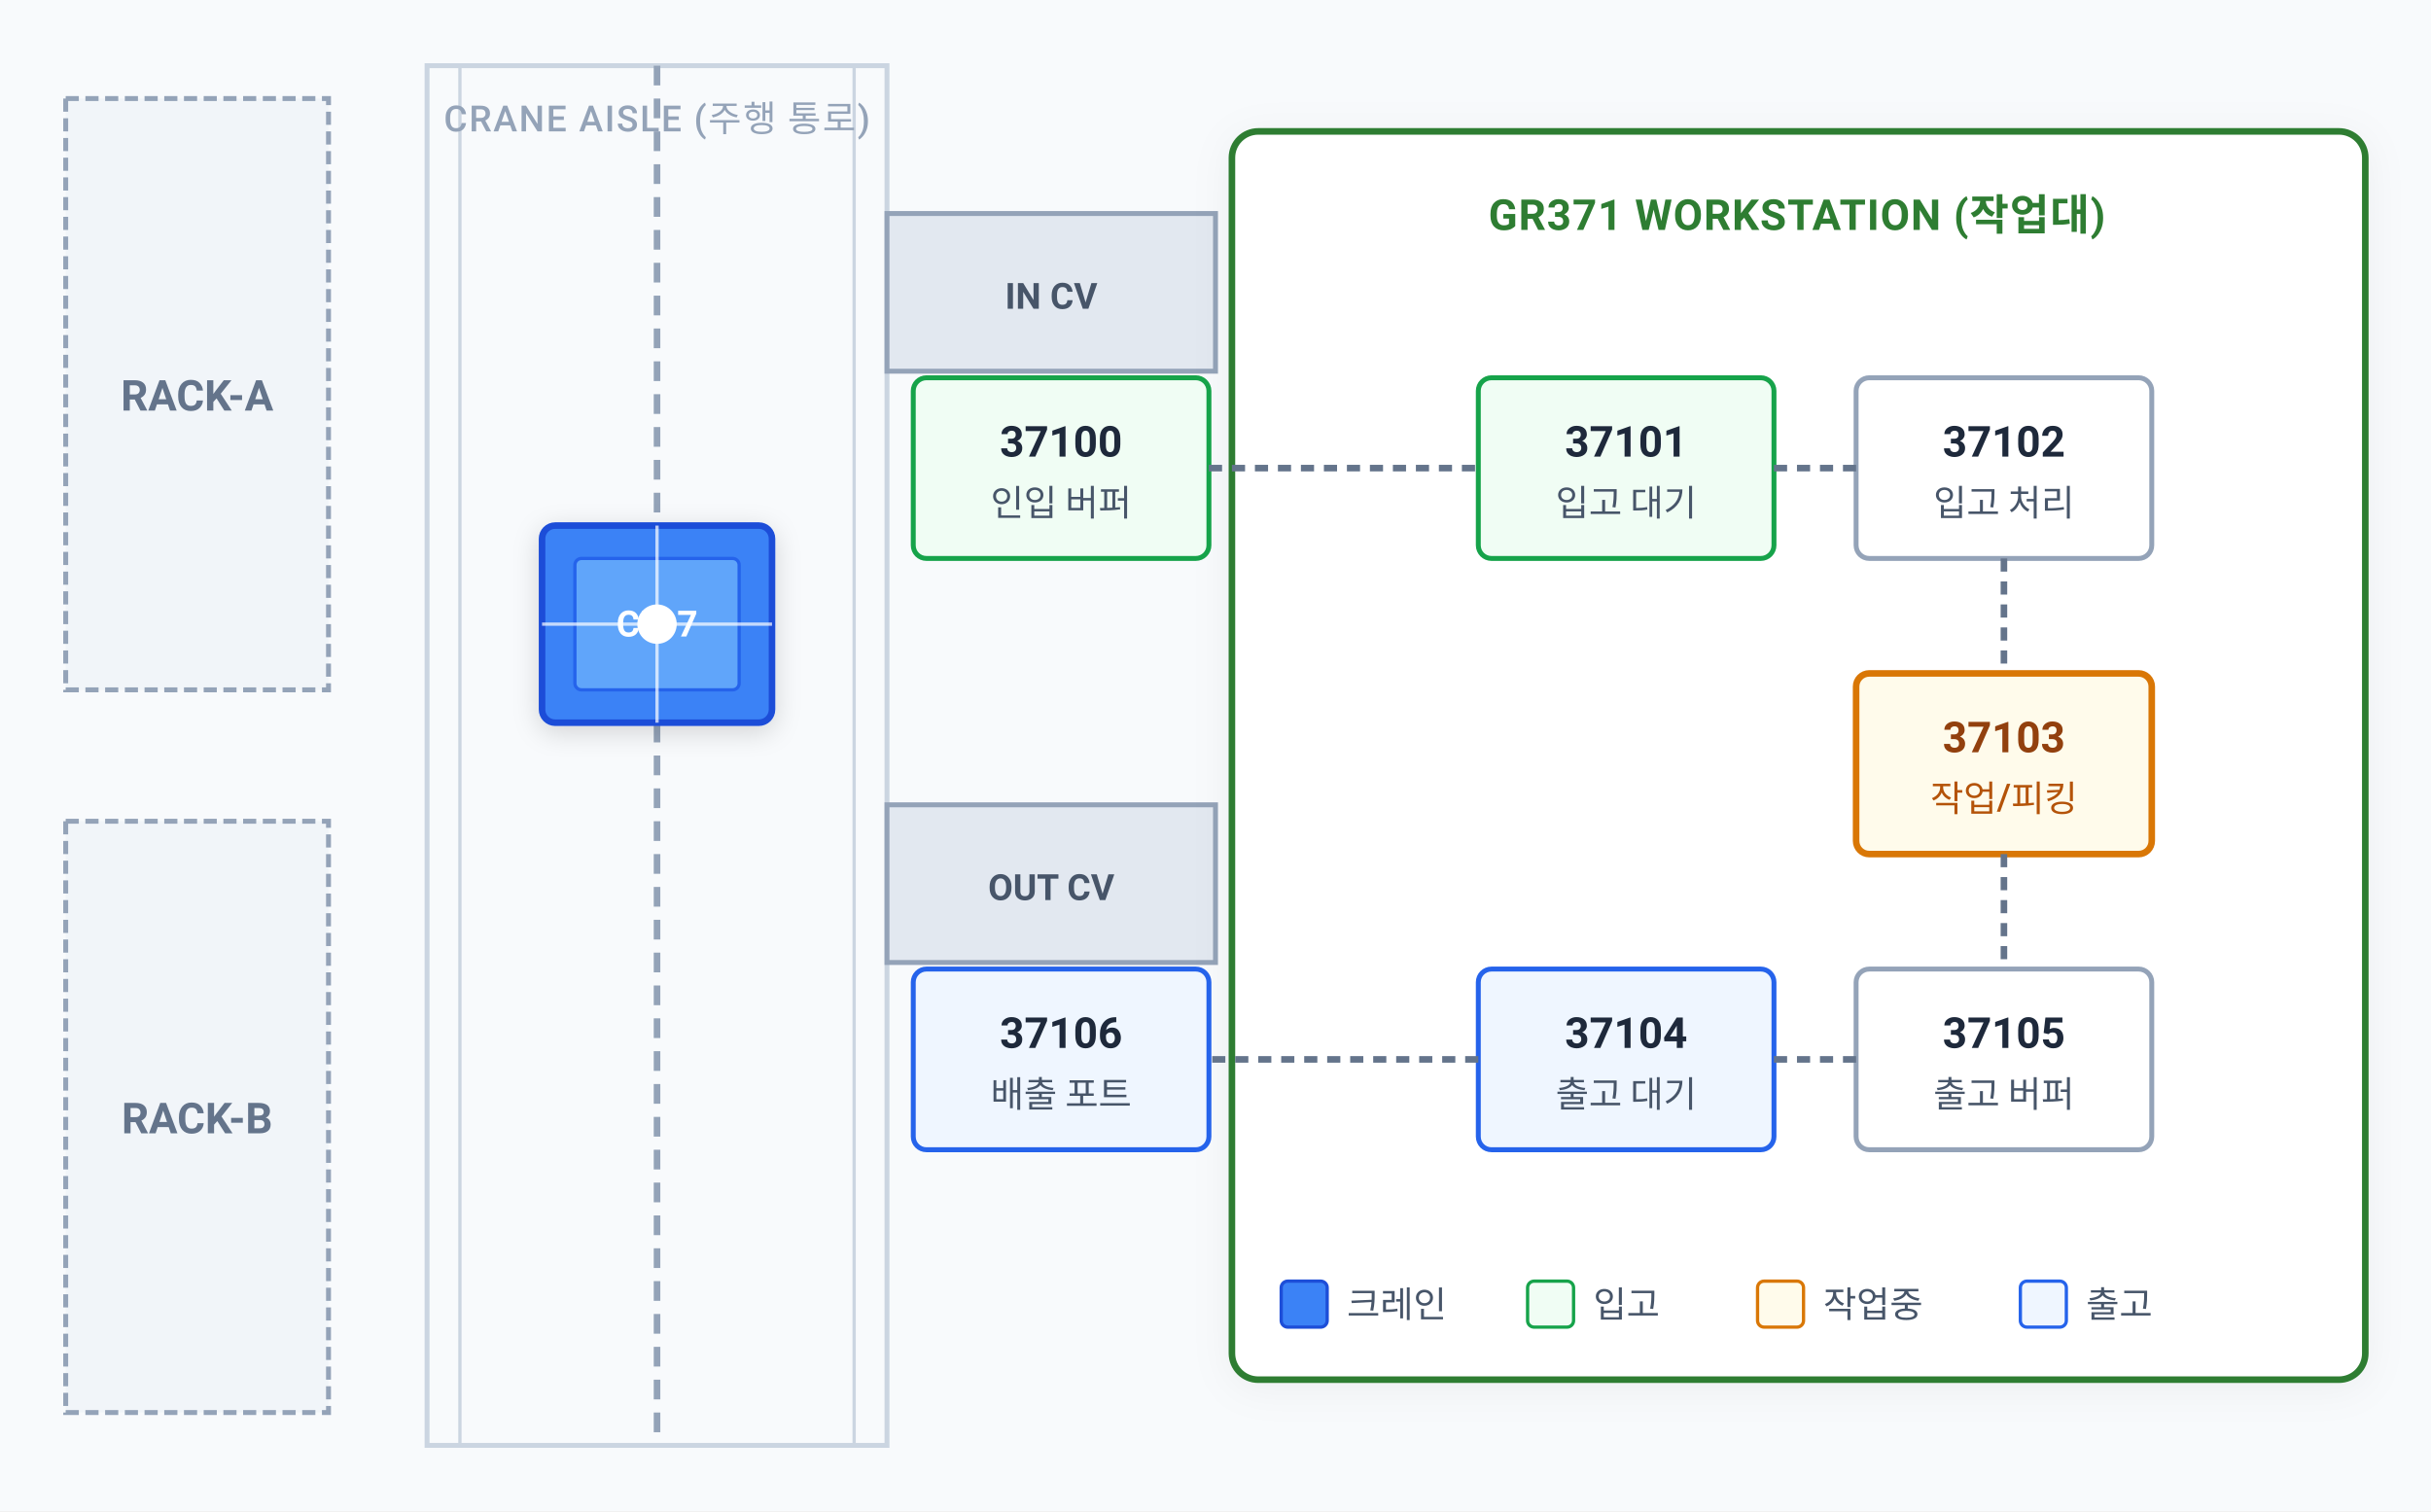
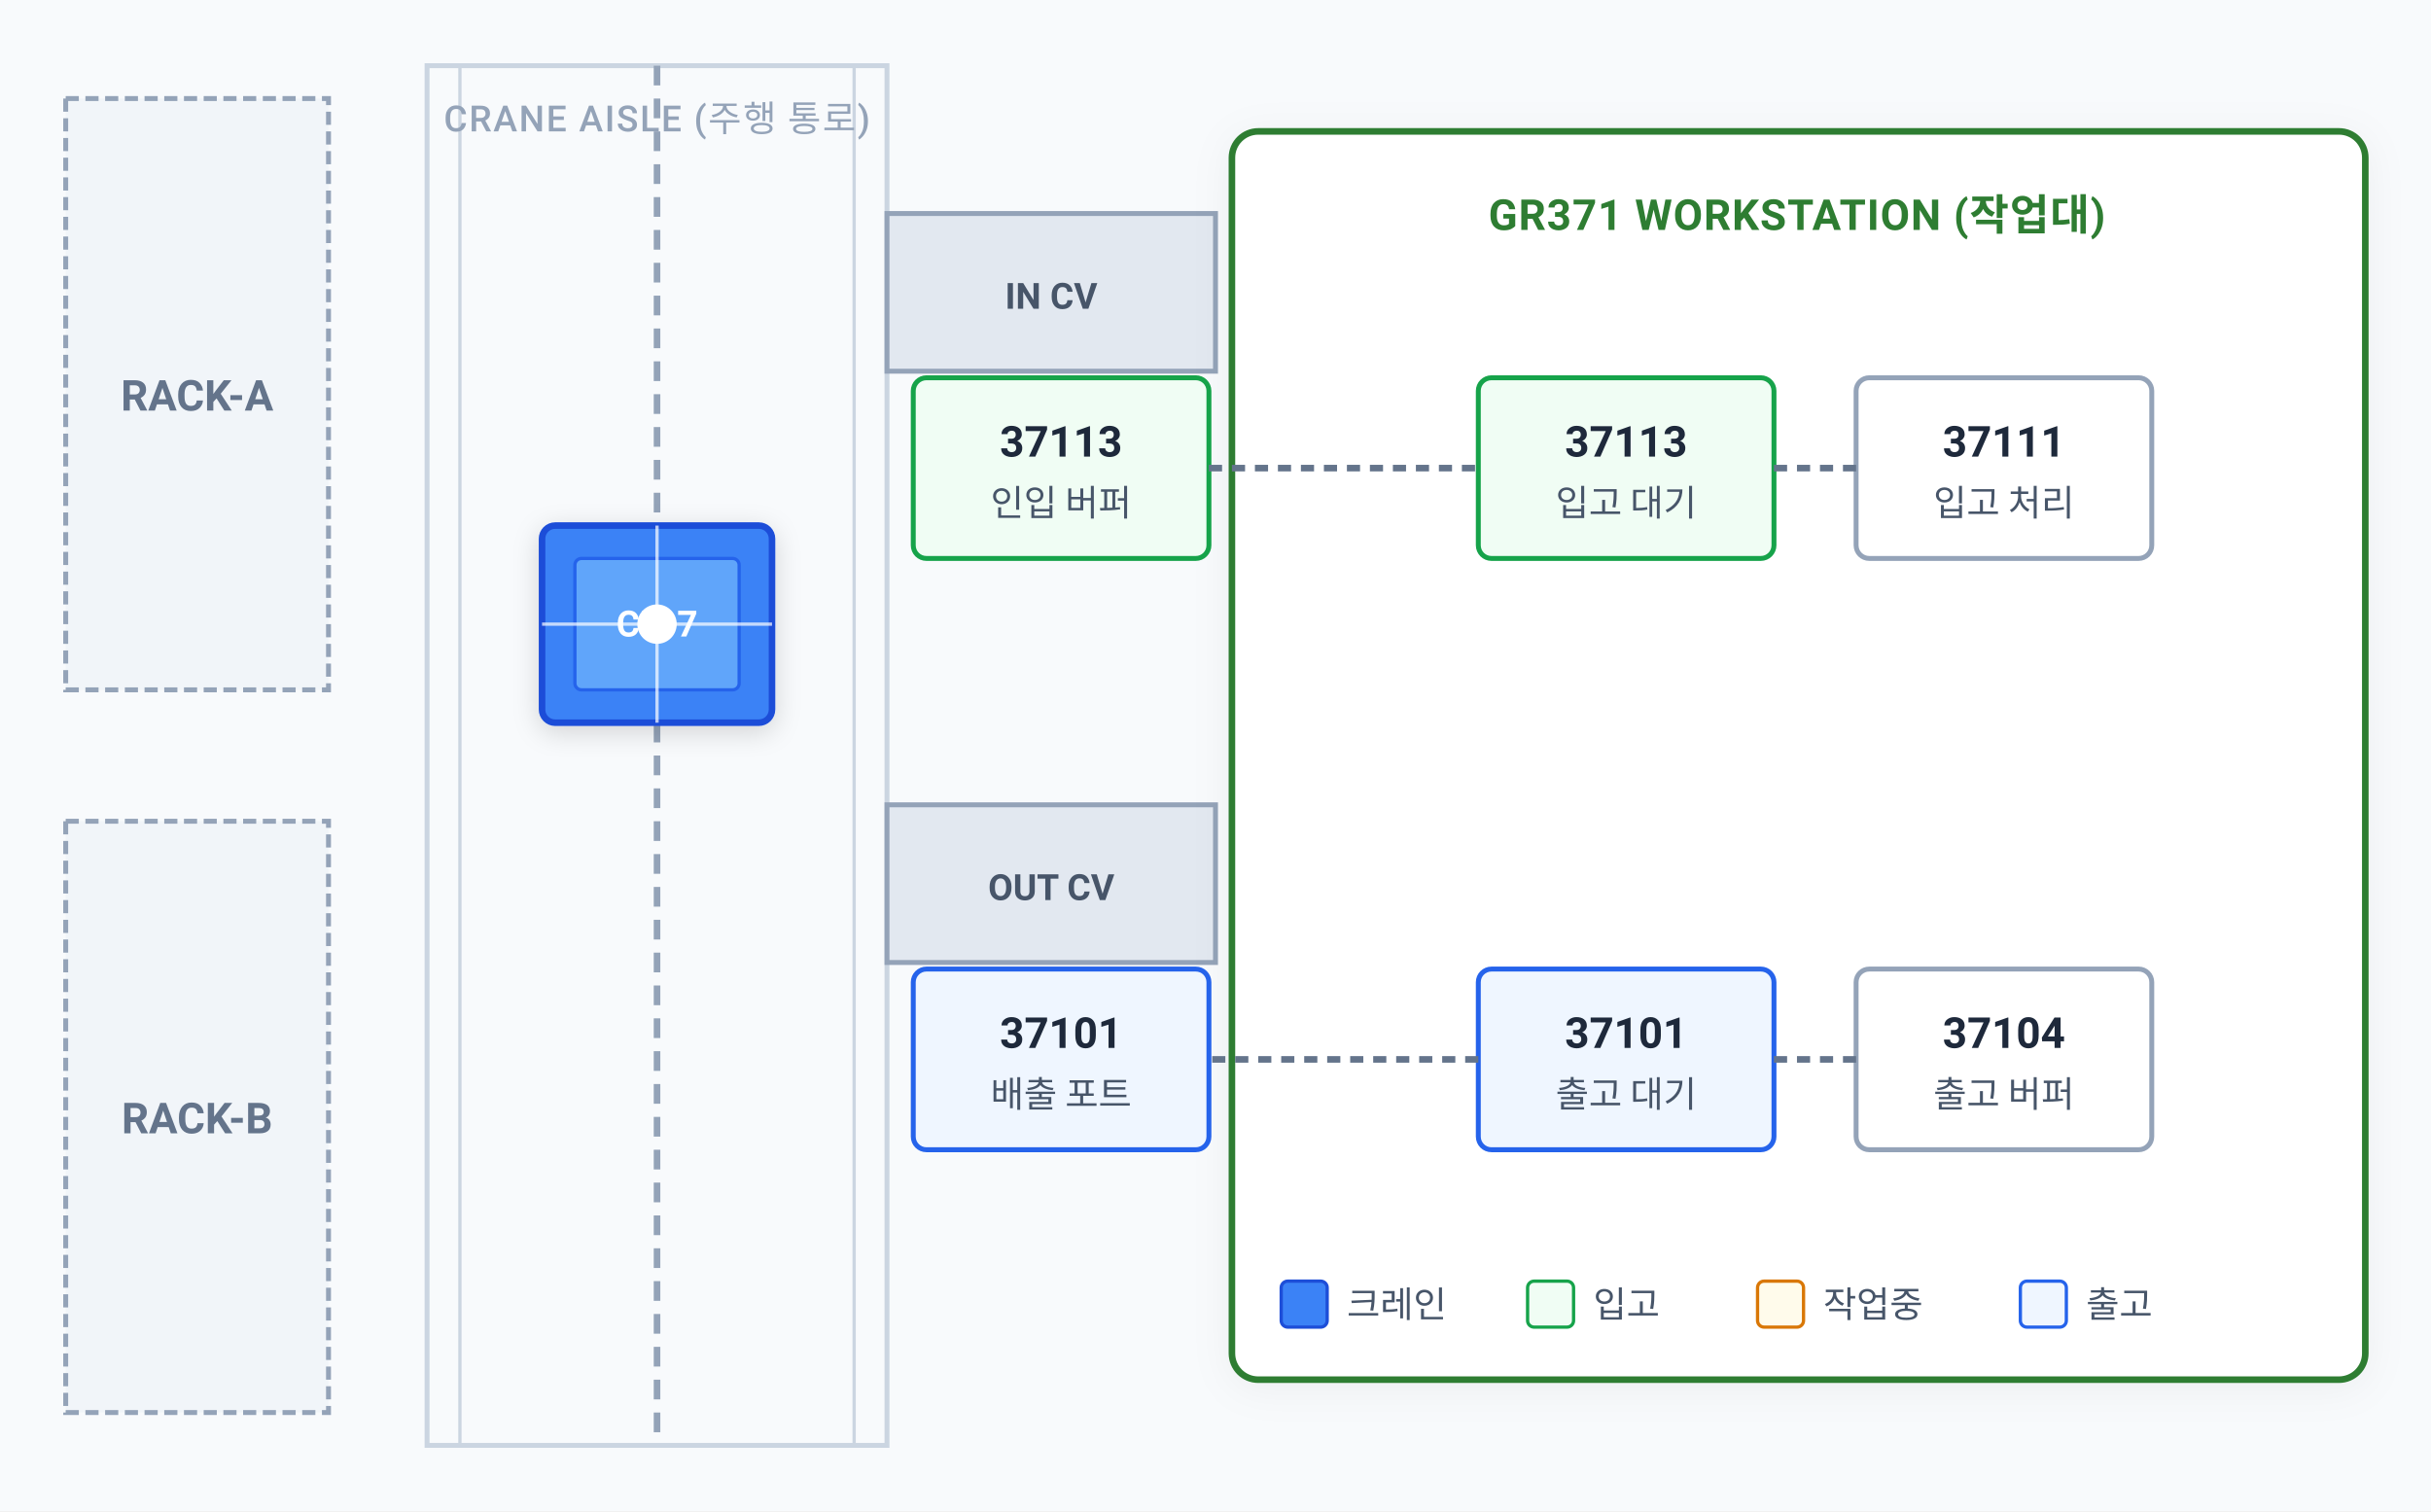
- <svg xmlns="http://www.w3.org/2000/svg" viewBox="0 0 740 460" width="100%" height="100%">
-   <defs>
-     <style>
+ <svg xmlns="http://www.w3.org/2000/svg" viewBox="0 0 740 460" width="100%" height="100%" version="1.1" id="svg31">
+   <defs id="defs1">
+     <style id="style1">
      .svg-bg { fill: #f8fafc; }
      .grid-line { stroke: #e2e8f0; stroke-width: 0.5; }
      .rack-boundary { fill: #f1f5f9; stroke: #94a3b8; stroke-width: 1.5; stroke-dasharray: 4, 2; }
      .rack-text { font-size: 13px; font-weight: 600; fill: #64748b; font-family: -apple-system, BlinkMacSystemFont, "Segoe UI", Roboto, sans-serif; }
      .aisle-boundary { fill: #f8fafc; stroke: #cbd5e1; stroke-width: 1.5; }
      .rail-center-line { stroke: #94a3b8; stroke-width: 2; stroke-dasharray: 6, 4; }
      .rail-side-line { stroke: #cbd5e1; stroke-width: 1; }
      .aisle-label { font-size: 11px; font-weight: 500; fill: #94a3b8; letter-spacing: 0.5px; font-family: -apple-system, BlinkMacSystemFont, "Segoe UI", Roboto, sans-serif; }
      
      /* 크레인 */
      .crane-unit {
        transition: transform 1.2s cubic-bezier(0.25, 0.1, 0.25, 1.0);
        will-change: transform;
      }
      .crane-body { fill: #3b82f6; stroke: #1d4ed8; stroke-width: 2; filter: drop-shadow(0 2px 4px rgba(0, 0, 0, 0.15)); }
      .crane-inner { fill: #60a5fa; stroke: #2563eb; stroke-width: 1; }
      .crane-cross { stroke: #ffffff; stroke-width: 1; opacity: 0.7; }
      .crane-center-dot { fill: #ffffff; }
      .crane-label { font-size: 11px; font-weight: 700; fill: #ffffff; font-family: -apple-system, BlinkMacSystemFont, "Segoe UI", Roboto, sans-serif; dominant-baseline: central; }
      
      /* 컨베이어 */
      .conveyor-lane { fill: #e2e8f0; stroke: #94a3b8; stroke-width: 1.5; }
      .conveyor-label { font-size: 11px; font-weight: 600; fill: #475569; font-family: -apple-system, BlinkMacSystemFont, "Segoe UI", Roboto, sans-serif; }
      .ws-boundary { fill: #ffffff; stroke: #2e7d32; stroke-width: 2; filter: drop-shadow(0 2px 6px rgba(0, 0, 0, 0.05)); }
      .ws-title { font-size: 13px; font-weight: 700; fill: #2e7d32; letter-spacing: 0.3px; font-family: -apple-system, BlinkMacSystemFont, "Segoe UI", Roboto, sans-serif; }
      
      /* 포지션 노드 */
      .tray-rect { fill: #ffffff; stroke: #94a3b8; stroke-width: 1.5; transition: all 0.2s ease; }
      .tray-inbound .tray-rect { fill: #f0fdf4; stroke: #16a34a; }
      .tray-outbound .tray-rect { fill: #eff6ff; stroke: #2563eb; }
      .tray-active .tray-rect { fill: #fffbeb; stroke: #d97706; stroke-width: 2; }
      
      /* 노드 라벨 텍스트 */
      .tray-title { font-size: 13px; font-weight: 700; fill: #1e293b; font-family: -apple-system, BlinkMacSystemFont, "Segoe UI", Roboto, sans-serif; pointer-events: none; }
      .tray-sub { font-size: 11px; font-weight: 500; fill: #475569; font-family: -apple-system, BlinkMacSystemFont, "Segoe UI", Roboto, sans-serif; pointer-events: none; }
      .active-title { fill: #92400e; }
      .active-sub { fill: #b45309; }
      
      .clickable { cursor: pointer; }
      .clickable:hover .tray-rect { stroke-width: 2; stroke: #1e40af; }
      
      /* 흐름 연결 패스 (상단 레이어로 돋보이게 보정) */
      .flow-arrow { stroke: #64748b; stroke-width: 2; stroke-dasharray: 4, 3; fill: none; }
      
      /* 범례 */
      .legend-crane { fill: #3b82f6; stroke: #1d4ed8; }
      .legend-inbound { fill: #f0fdf4; stroke: #16a34a; }
      .legend-active { fill: #fffbeb; stroke: #d97706; }
      .legend-outbound { fill: #eff6ff; stroke: #2563eb; }
      .legend-text { font-size: 11px; font-weight: 500; fill: #475569; font-family: -apple-system, BlinkMacSystemFont, "Segoe UI", Roboto, sans-serif; }
      
      /* 실시간 트레이 */
      .tray-unit {
        transition: transform 0.8s cubic-bezier(0.25, 0.1, 0.25, 1.0);
        will-change: transform;
        cursor: pointer;
      }
      .tray-base {
        fill: #1976D2;
        stroke: #0D47A1;
        stroke-width: 1.5;
        rx: 6; ry: 6;
        filter: drop-shadow(0 2px 5px rgba(0,0,0,0.25));
      }
      .tray-inner { fill: #2196F3; rx: 3; ry: 3; }
      .tray-label {
        font-family: -apple-system, BlinkMacSystemFont, "Segoe UI", Roboto, sans-serif;
        font-size: 11px;
        font-weight: 700;
        fill: #FFFFFF;
        text-anchor: middle;
        dominant-baseline: central;
        pointer-events: none;
      }
    </style>
    <pattern id="gridPattern" width="20" height="20" patternUnits="userSpaceOnUse">
-       <path d="M 20 0 L 0 0 0 20" fill="none" class="grid-line" />
+       <path d="M 20 0 L 0 0 0 20" fill="none" class="grid-line" id="path1" />
    </pattern>
  </defs>
-   <rect width="100%" height="100%" fill="url(#gridPattern)" class="svg-bg" />
-   <g class="rack-group">
-     <rect x="20" y="30" width="80" height="180" class="rack-boundary" />
-     <text x="60" y="125" class="rack-text" text-anchor="middle">RACK-A</text>
-     <rect x="20" y="250" width="80" height="180" class="rack-boundary" />
-     <text x="60" y="345" class="rack-text" text-anchor="middle">RACK-B</text>
+   <rect width="100%" height="100%" fill="url(#gridPattern)" class="svg-bg" id="rect1" />
+   <g class="rack-group" id="g3">
+     <rect x="20" y="30" width="80" height="180" class="rack-boundary" id="rect2" />
+     <text x="60" y="125" class="rack-text" text-anchor="middle" id="text2">RACK-A</text>
+     <rect x="20" y="250" width="80" height="180" class="rack-boundary" id="rect3" />
+     <text x="60" y="345" class="rack-text" text-anchor="middle" id="text3">RACK-B</text>
  </g>
-   <g class="crane-aisle-group">
-     <rect x="130" y="20" width="140" height="420" class="aisle-boundary" />
-     <line x1="200" y1="20" x2="200" y2="440" class="rail-center-line" />
-     <line x1="140" y1="20" x2="140" y2="440" class="rail-side-line" />
-     <line x1="260" y1="20" x2="260" y2="440" class="rail-side-line" />
-     <text x="200" y="40" class="aisle-label" text-anchor="middle">CRANE AISLE (주행 통로)</text>
+   <g class="crane-aisle-group" id="g8">
+     <rect x="130" y="20" width="140" height="420" class="aisle-boundary" id="rect4" />
+     <line x1="200" y1="20" x2="200" y2="440" class="rail-center-line" id="line4" />
+     <line x1="140" y1="20" x2="140" y2="440" class="rail-side-line" id="line5" />
+     <line x1="260" y1="20" x2="260" y2="440" class="rail-side-line" id="line6" />
+     <text x="200" y="40" class="aisle-label" text-anchor="middle" id="text6">CRANE AISLE (주행 통로)</text>
    <g id="crane-unit" class="crane-unit" transform="translate(200, 190)">
-       <rect x="-35" y="-30" width="70" height="60" rx="4" class="crane-body" />
-       <rect x="-25" y="-20" width="50" height="40" rx="2" class="crane-inner" />
-       <line x1="0" y1="-30" x2="0" y2="30" class="crane-cross" />
-       <line x1="-35" y1="0" x2="35" y2="0" class="crane-cross" />
-       <circle cx="0" cy="0" r="6" class="crane-center-dot" />
-       <text x="0" y="0" class="crane-label" text-anchor="middle">CR-7</text>
+       <rect x="-35" y="-30" width="70" height="60" rx="4" class="crane-body" id="rect6" />
+       <rect x="-25" y="-20" width="50" height="40" rx="2" class="crane-inner" id="rect7" />
+       <line x1="0" y1="-30" x2="0" y2="30" class="crane-cross" id="line7" />
+       <line x1="-35" y1="0" x2="35" y2="0" class="crane-cross" id="line8" />
+       <circle cx="0" cy="0" r="6" class="crane-center-dot" id="circle8" />
+       <text x="0" y="0" class="crane-label" text-anchor="middle" id="text8">CR-7</text>
    </g>
  </g>
-   <g class="conveyor-connection-in">
-     <rect x="270" y="65" width="100" height="48" class="conveyor-lane" />
-     <text x="320" y="94" class="conveyor-label" text-anchor="middle">IN CV</text>
+   <g class="conveyor-connection-in" id="g9">
+     <rect x="270" y="65" width="100" height="48" class="conveyor-lane" id="rect8" />
+     <text x="320" y="94" class="conveyor-label" text-anchor="middle" id="text9">IN CV</text>
  </g>
-   <g class="conveyor-connection-out">
-     <rect x="270" y="245" width="100" height="48" class="conveyor-lane" />
-     <text x="320" y="274" class="conveyor-label" text-anchor="middle">OUT CV</text>
+   <g class="conveyor-connection-out" id="g10">
+     <rect x="270" y="245" width="100" height="48" class="conveyor-lane" id="rect9" />
+     <text x="320" y="274" class="conveyor-label" text-anchor="middle" id="text10">OUT CV</text>
  </g>
-   <g class="workstation-group">
-     <rect x="375" y="40" width="345" height="380" rx="8" class="ws-boundary" />
-     <text x="547" y="70" class="ws-title" text-anchor="middle">GR371 WORKSTATION (작업대)</text>
+   <g class="workstation-group" id="g11">
+     <rect x="375" y="40" width="345" height="380" rx="8" class="ws-boundary" id="rect10" />
+     <text x="547" y="70" class="ws-title" text-anchor="middle" id="text11">GR371 WORKSTATION (작업대)</text>
  </g>
-   <g class="position-nodes">
-     <g id="WH7-37100" class="tray-position tray-inbound clickable" transform="translate(278, 115)">
-       <rect width="90" height="55" rx="4" class="tray-rect" />
-       <text x="45" y="24" class="tray-title" text-anchor="middle">37100</text>
-       <text x="45" y="42" class="tray-sub" text-anchor="middle">인입 버퍼</text>
+   <g class="position-nodes" id="g25">
+     <g id="WH7-37113" class="tray-position tray-inbound clickable" transform="translate(278, 115)">
+       <rect width="90" height="55" rx="4" class="tray-rect" id="rect11" />
+       <text x="45" y="24" class="tray-title" text-anchor="middle" id="text12">37113</text>
+       <text x="45" y="42" class="tray-sub" text-anchor="middle" id="text13">인입 버퍼</text>
    </g>
-     <g id="371-37101" class="tray-position tray-inbound clickable" transform="translate(450, 115)">
-       <rect width="90" height="55" rx="4" class="tray-rect" />
-       <text x="45" y="24" class="tray-title" text-anchor="middle">37101</text>
-       <text x="45" y="42" class="tray-sub" text-anchor="middle">입고 대기</text>
+     <g id="371-37113" class="tray-position tray-inbound clickable" transform="translate(450, 115)">
+       <rect width="90" height="55" rx="4" class="tray-rect" id="rect13" />
+       <text x="45" y="24" class="tray-title" text-anchor="middle" id="text14">37113</text>
+       <text x="45" y="42" class="tray-sub" text-anchor="middle" id="text15">입고 대기</text>
    </g>
-     <g id="371-37102" class="tray-position clickable" transform="translate(565, 115)">
-       <rect width="90" height="55" rx="4" class="tray-rect" />
-       <text x="45" y="24" class="tray-title" text-anchor="middle">37102</text>
-       <text x="45" y="42" class="tray-sub" text-anchor="middle">입고 처리</text>
+     <g id="371-37111" class="tray-position clickable" transform="translate(565, 115)">
+       <rect width="90" height="55" rx="4" class="tray-rect" id="rect15" />
+       <text x="45" y="24" class="tray-title" text-anchor="middle" id="text16">37111</text>
+       <text x="45" y="42" class="tray-sub" text-anchor="middle" id="text17">입고 처리</text>
    </g>
-     <g id="371-37103" class="tray-position tray-active clickable" transform="translate(565, 205)">
-       <rect width="90" height="55" rx="4" class="tray-rect" />
-       <text x="45" y="24" class="tray-title active-title" text-anchor="middle">37103</text>
-       <text x="45" y="42" class="tray-sub active-sub" text-anchor="middle">작업/피킹</text>
+     <g id="371-37101" class="tray-position tray-outbound clickable" transform="translate(450, 295)">
+       <rect width="90" height="55" rx="4" class="tray-rect" id="rect19" />
+       <text x="45" y="24" class="tray-title" text-anchor="middle" id="text20">37101</text>
+       <text x="45" y="42" class="tray-sub" text-anchor="middle" id="text21">출고 대기</text>
    </g>
-     <g id="371-37104" class="tray-position tray-outbound clickable" transform="translate(450, 295)">
-       <rect width="90" height="55" rx="4" class="tray-rect" />
-       <text x="45" y="24" class="tray-title" text-anchor="middle">37104</text>
-       <text x="45" y="42" class="tray-sub" text-anchor="middle">출고 대기</text>
+     <g id="371-37104" class="tray-position clickable" transform="translate(565, 295)">
+       <rect width="90" height="55" rx="4" class="tray-rect" id="rect21" />
+       <text x="45" y="24" class="tray-title" text-anchor="middle" id="text22">37104</text>
+       <text x="45" y="42" class="tray-sub" text-anchor="middle" id="text23">출고 버퍼</text>
    </g>
-     <g id="371-37105" class="tray-position clickable" transform="translate(565, 295)">
-       <rect width="90" height="55" rx="4" class="tray-rect" />
-       <text x="45" y="24" class="tray-title" text-anchor="middle">37105</text>
-       <text x="45" y="42" class="tray-sub" text-anchor="middle">출고 버퍼</text>
-     </g>
-     <g id="WH7-37106" class="tray-position tray-outbound clickable" transform="translate(278, 295)">
-       <rect width="90" height="55" rx="4" class="tray-rect" />
-       <text x="45" y="24" class="tray-title" text-anchor="middle">37106</text>
-       <text x="45" y="42" class="tray-sub" text-anchor="middle">배출 포트</text>
+     <g id="WH7-37101" class="tray-position tray-outbound clickable" transform="translate(278, 295)">
+       <rect width="90" height="55" rx="4" class="tray-rect" id="rect23" />
+       <text x="45" y="24" class="tray-title" text-anchor="middle" id="text24">37101</text>
+       <text x="45" y="42" class="tray-sub" text-anchor="middle" id="text25">배출 포트</text>
    </g>
  </g>
-   <g class="flow-path-layer">
+   <g class="flow-path-layer" id="g28">
    <path id="path-14" d="M 368 142.5 L 450 142.5" class="flow-arrow" />
-     <path d="M 540 142.5 L 565 142.5" class="flow-arrow" />
-     <path d="M 610 170 L 610 205" class="flow-arrow" />
-     <path d="M 610 260 L 610 295" class="flow-arrow" />
-     <path d="M 565 322.5 L 540 322.5" class="flow-arrow" />
+     <path d="M 540 142.5 L 565 142.5" class="flow-arrow" id="path25" />
+     <path d="M 565 322.5 L 540 322.5" class="flow-arrow" id="path28" />
    <path id="path-15" d="M 450 322.5 L 368 322.5" class="flow-arrow" />
  </g>
-   <g class="legend-group" transform="translate(390, 390)">
-     <rect x="0" y="0" width="14" height="14" rx="2" class="legend-crane" />
-     <text x="20" y="11" class="legend-text">크레인</text>
-     <rect x="75" y="0" width="14" height="14" rx="2" class="legend-inbound" />
-     <text x="95" y="11" class="legend-text">입고</text>
-     <rect x="145" y="0" width="14" height="14" rx="2" class="legend-active" />
-     <text x="165" y="11" class="legend-text">작업중</text>
-     <rect x="225" y="0" width="14" height="14" rx="2" class="legend-outbound" />
-     <text x="245" y="11" class="legend-text">출고</text>
+   <g class="legend-group" transform="translate(390, 390)" id="g31">
+     <rect x="0" y="0" width="14" height="14" rx="2" class="legend-crane" id="rect28" />
+     <text x="20" y="11" class="legend-text" id="text28">크레인</text>
+     <rect x="75" y="0" width="14" height="14" rx="2" class="legend-inbound" id="rect29" />
+     <text x="95" y="11" class="legend-text" id="text29">입고</text>
+     <rect x="145" y="0" width="14" height="14" rx="2" class="legend-active" id="rect30" />
+     <text x="165" y="11" class="legend-text" id="text30">작업중</text>
+     <rect x="225" y="0" width="14" height="14" rx="2" class="legend-outbound" id="rect31" />
+     <text x="245" y="11" class="legend-text" id="text31">출고</text>
  </g>
  <g id="tray-layer" />
</svg>
